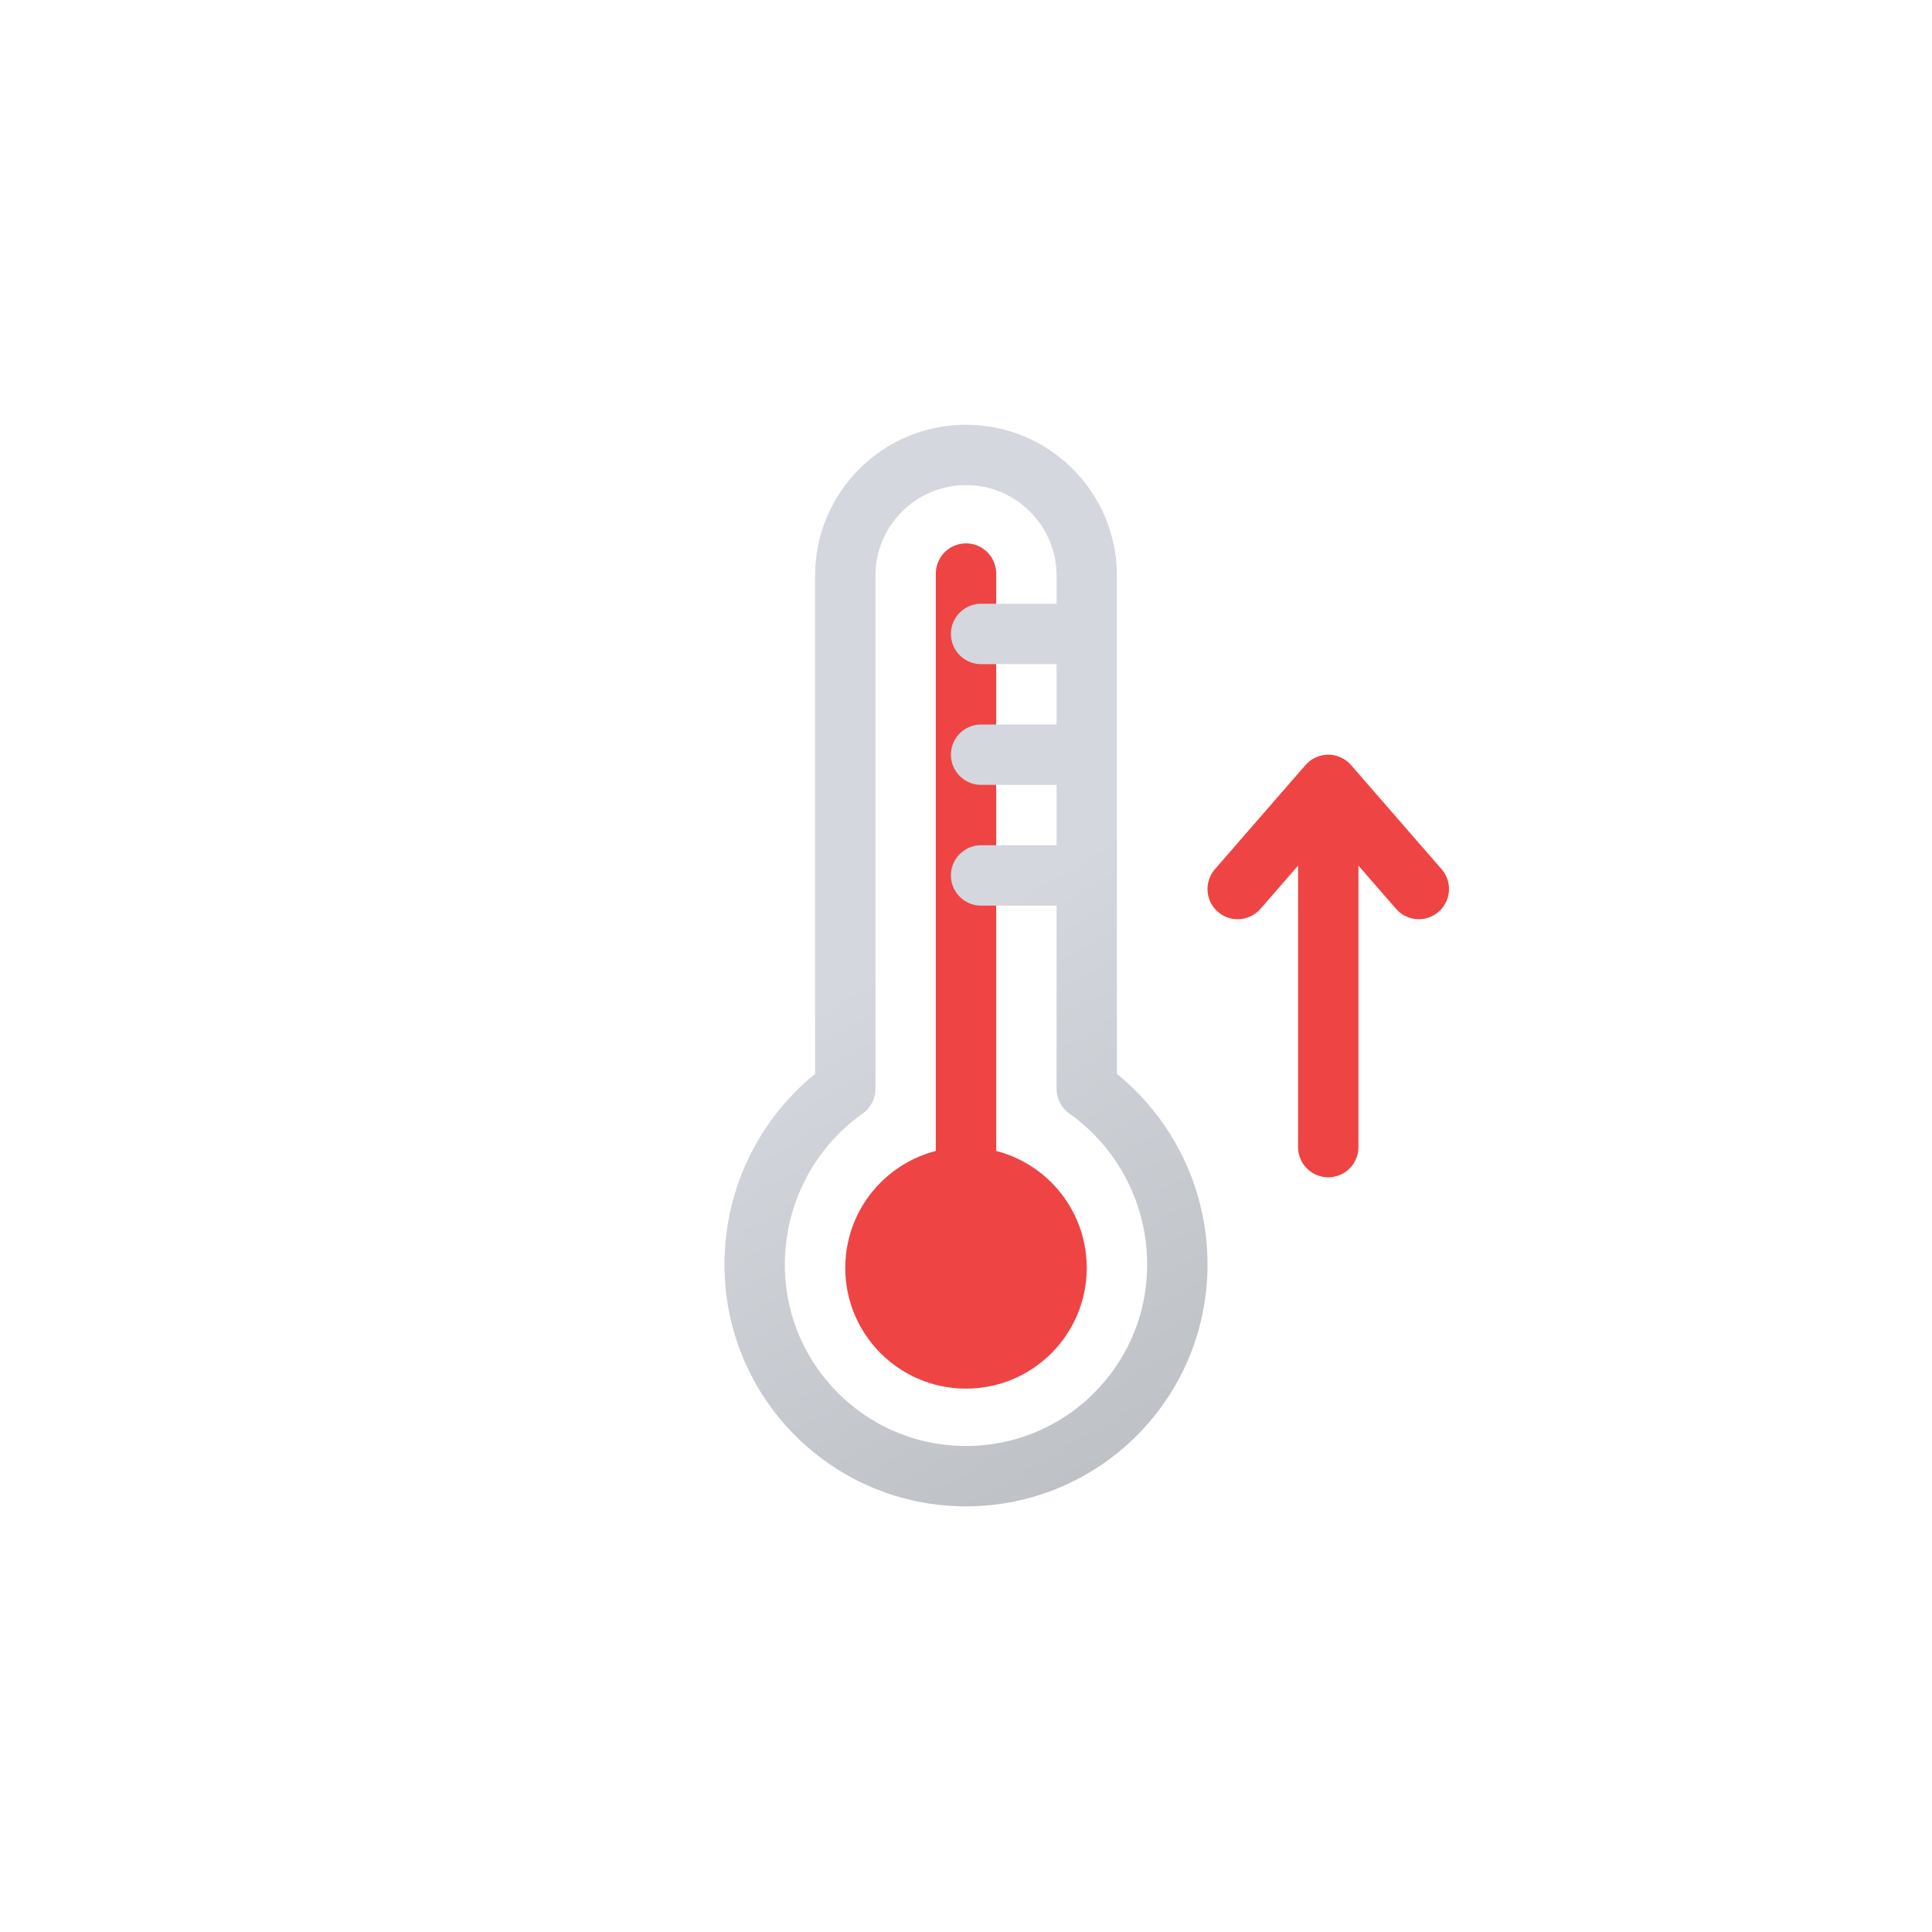
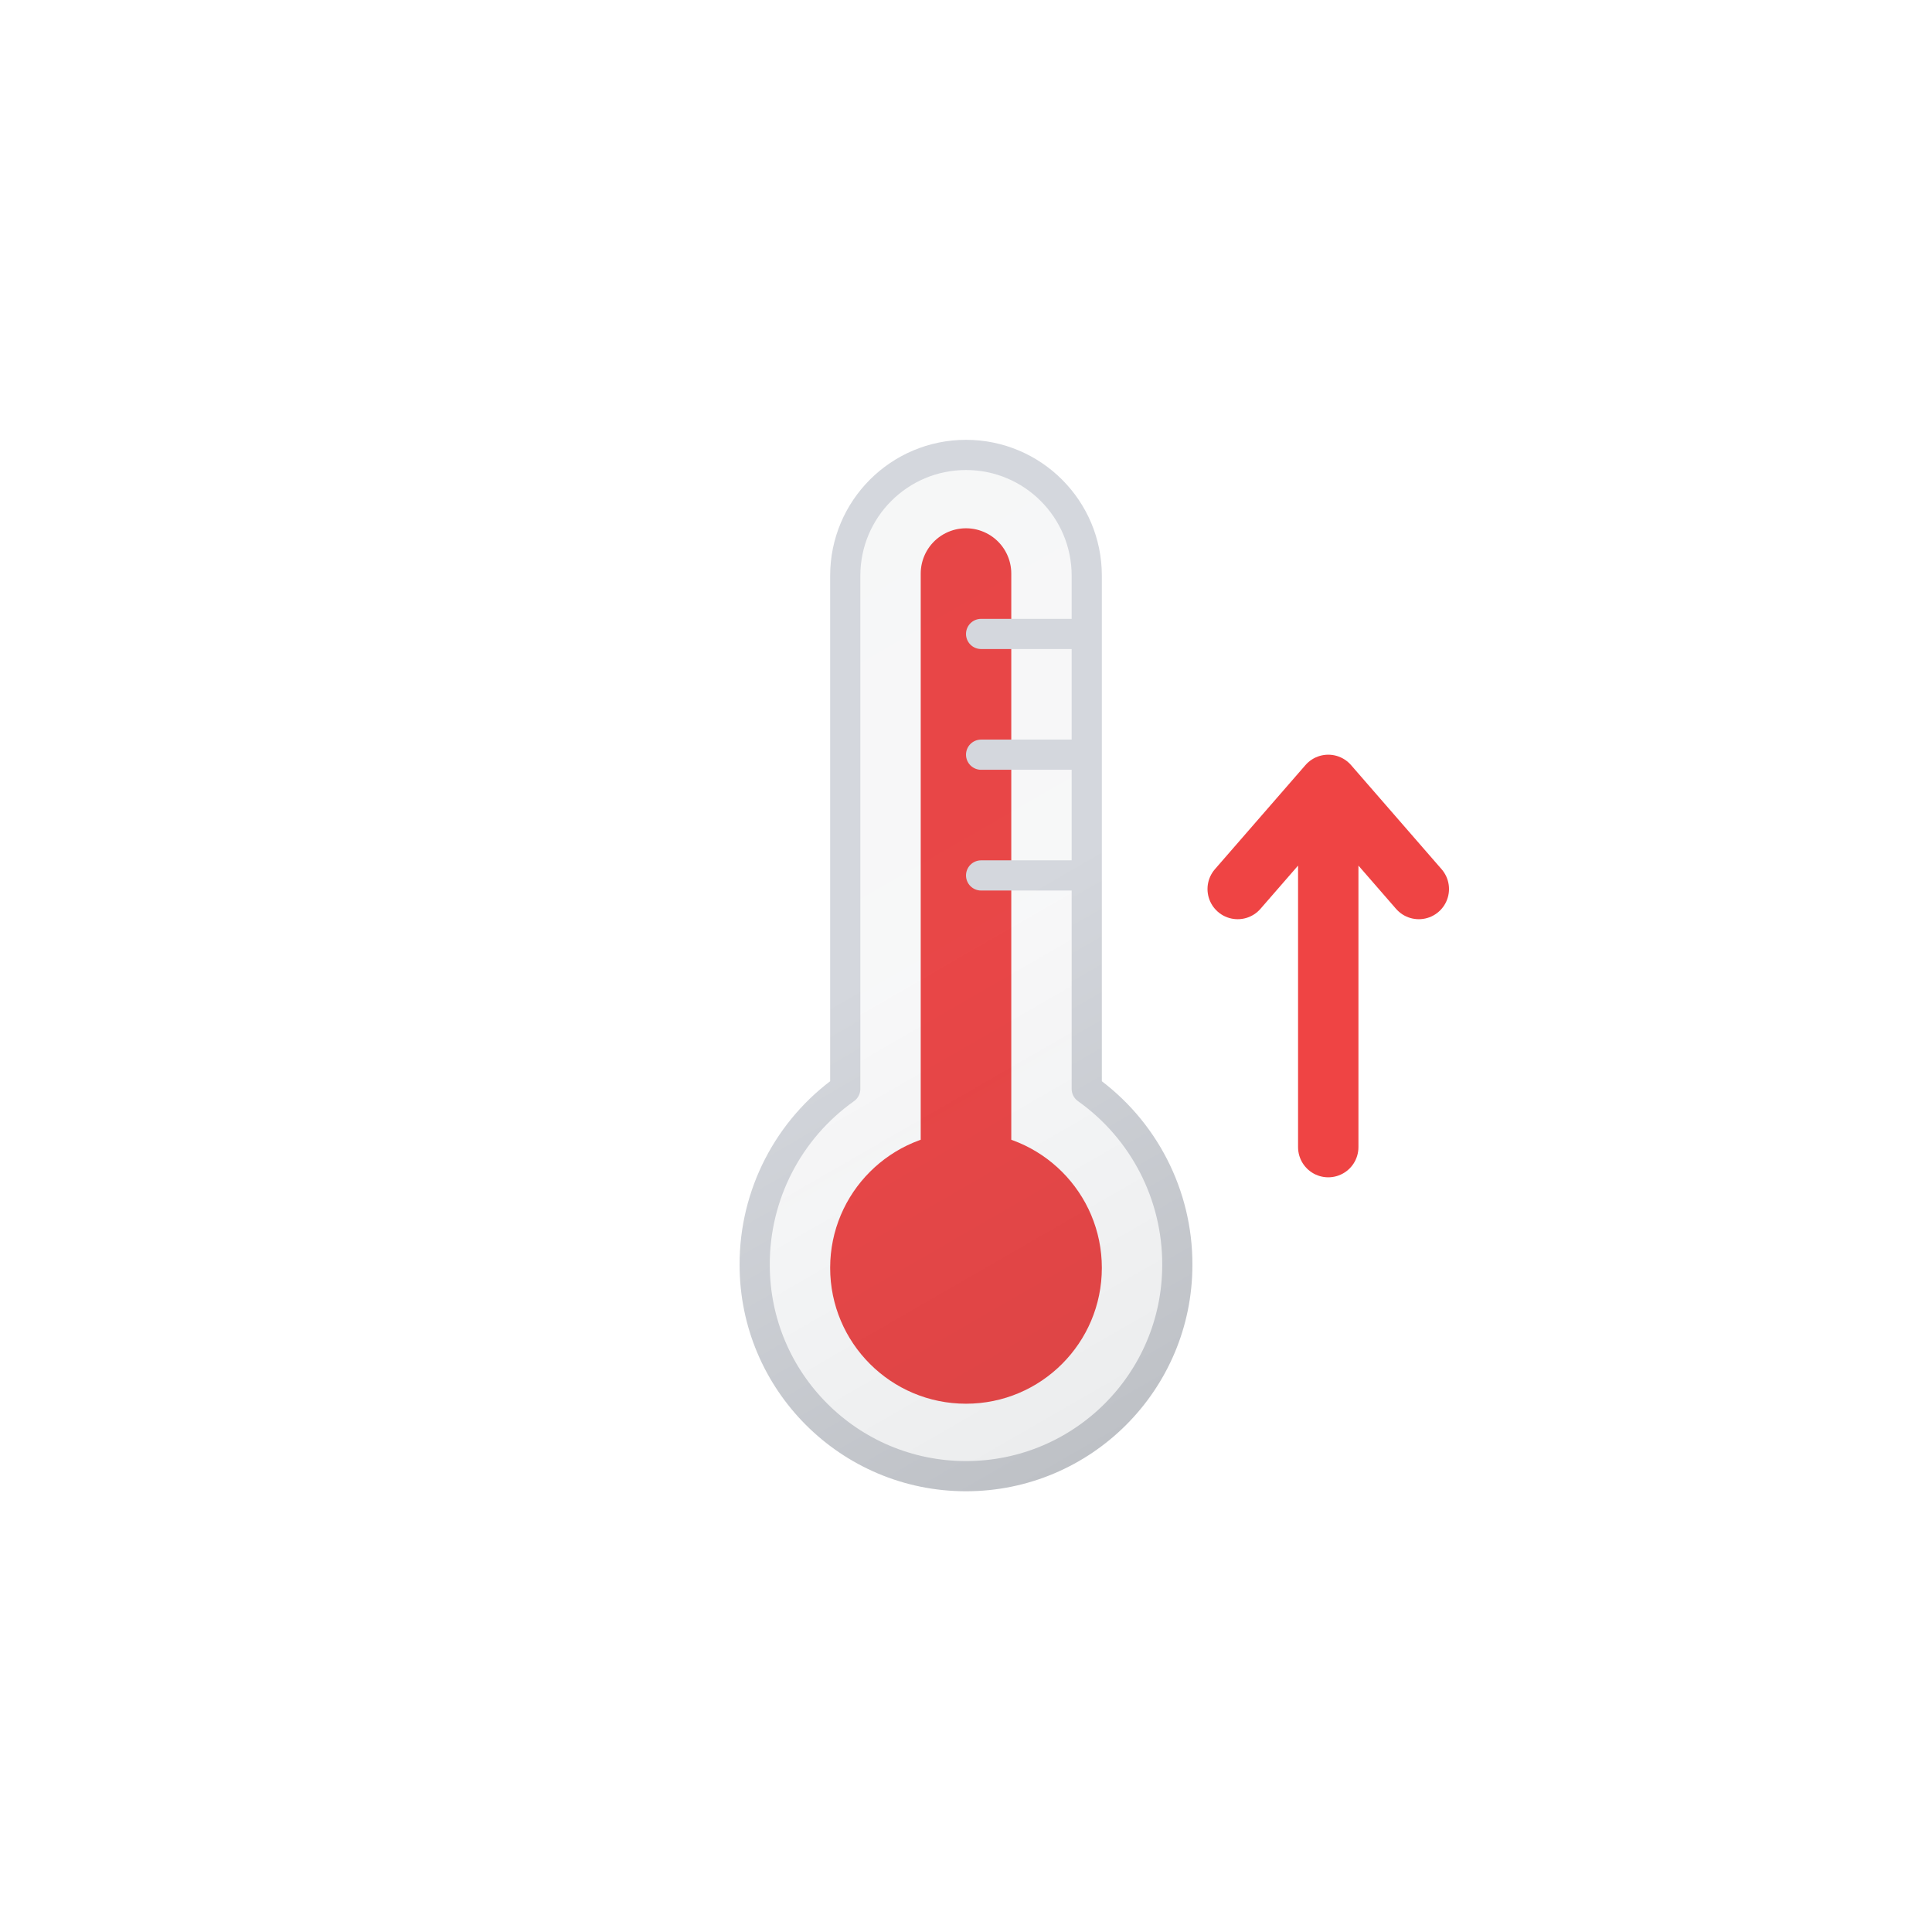
<svg xmlns="http://www.w3.org/2000/svg" viewBox="0 0 64 64">
  <defs>
-     <linearGradient id="a" x1="23.23" y1="18.3" x2="39.68" y2="46.79" gradientUnits="userSpaceOnUse">
+     <linearGradient id="a" x1="23.73" y1="19.16" x2="39.18" y2="45.93" gradientUnits="userSpaceOnUse">
+       <stop offset="0" stop-color="#515a69" stop-opacity="0.05" />
+       <stop offset="0.45" stop-color="#6b7280" stop-opacity="0.05" />
+       <stop offset="1" stop-color="#384354" stop-opacity="0.1" />
+     </linearGradient>
+     <linearGradient id="b" x1="23.48" y1="18.73" x2="39.43" y2="46.36" gradientUnits="userSpaceOnUse">
      <stop offset="0" stop-color="#d4d7dd" />
      <stop offset="0.45" stop-color="#d4d7dd" />
      <stop offset="1" stop-color="#bec1c6" />
    </linearGradient>
  </defs>
-   <circle cx="32" cy="42" r="4" fill="#ef4444" />
-   <path d="M32,19V41.5" fill="none" stroke="#ef4444" stroke-linecap="round" stroke-miterlimit="10" stroke-width="2">
+   <circle cx="32" cy="42" r="4.5" fill="#ef4444" />
+   <path d="M32,19V42" fill="none" stroke="#ef4444" stroke-linecap="round" stroke-miterlimit="10" stroke-width="3">
    <animateTransform attributeName="transform" type="translate" values="0 0; 0 1; 0 0" dur="1s" repeatCount="indefinite" />
  </path>
+   <path d="M32.5,29H36m3,12.9a7,7,0,1,1-14,0,7.12,7.12,0,0,1,3-5.83v-17a4,4,0,1,1,8,0v17A7.12,7.12,0,0,1,39,41.9ZM32.5,25H36m-3.5-4H36" stroke-linecap="round" stroke-linejoin="round" fill="url(#a)" stroke="url(#b)" />
  <polyline points="44 38 44 26 41 29.45 44 26 47 29.45" fill="none" stroke="#ef4444" stroke-linecap="round" stroke-linejoin="round" stroke-width="2">
    <animateTransform attributeName="transform" type="translate" values="0 0; 0 0; 0 -6; 0 -6" dur="1.5s" keyTimes="0.0; 0.5; 0.9; 1.0" begin="0s" repeatCount="indefinite" />
    <animate attributeName="opacity" values="0; 1; 1; 0; 0" dur="1.5s" keyTimes="0.0; 0.3; 0.8; 0.9; 1.0" repeatCount="indefinite" />
  </polyline>
-   <path d="M39,41.9a7,7,0,1,1-14,0,7.12,7.12,0,0,1,3-5.83v-17a4,4,0,1,1,8,0v17A7.12,7.12,0,0,1,39,41.9ZM32.5,25h3m-3-4h3m-3,8h3" fill="none" stroke-linecap="round" stroke-linejoin="round" stroke-width="2" stroke="url(#a)" />
</svg>
